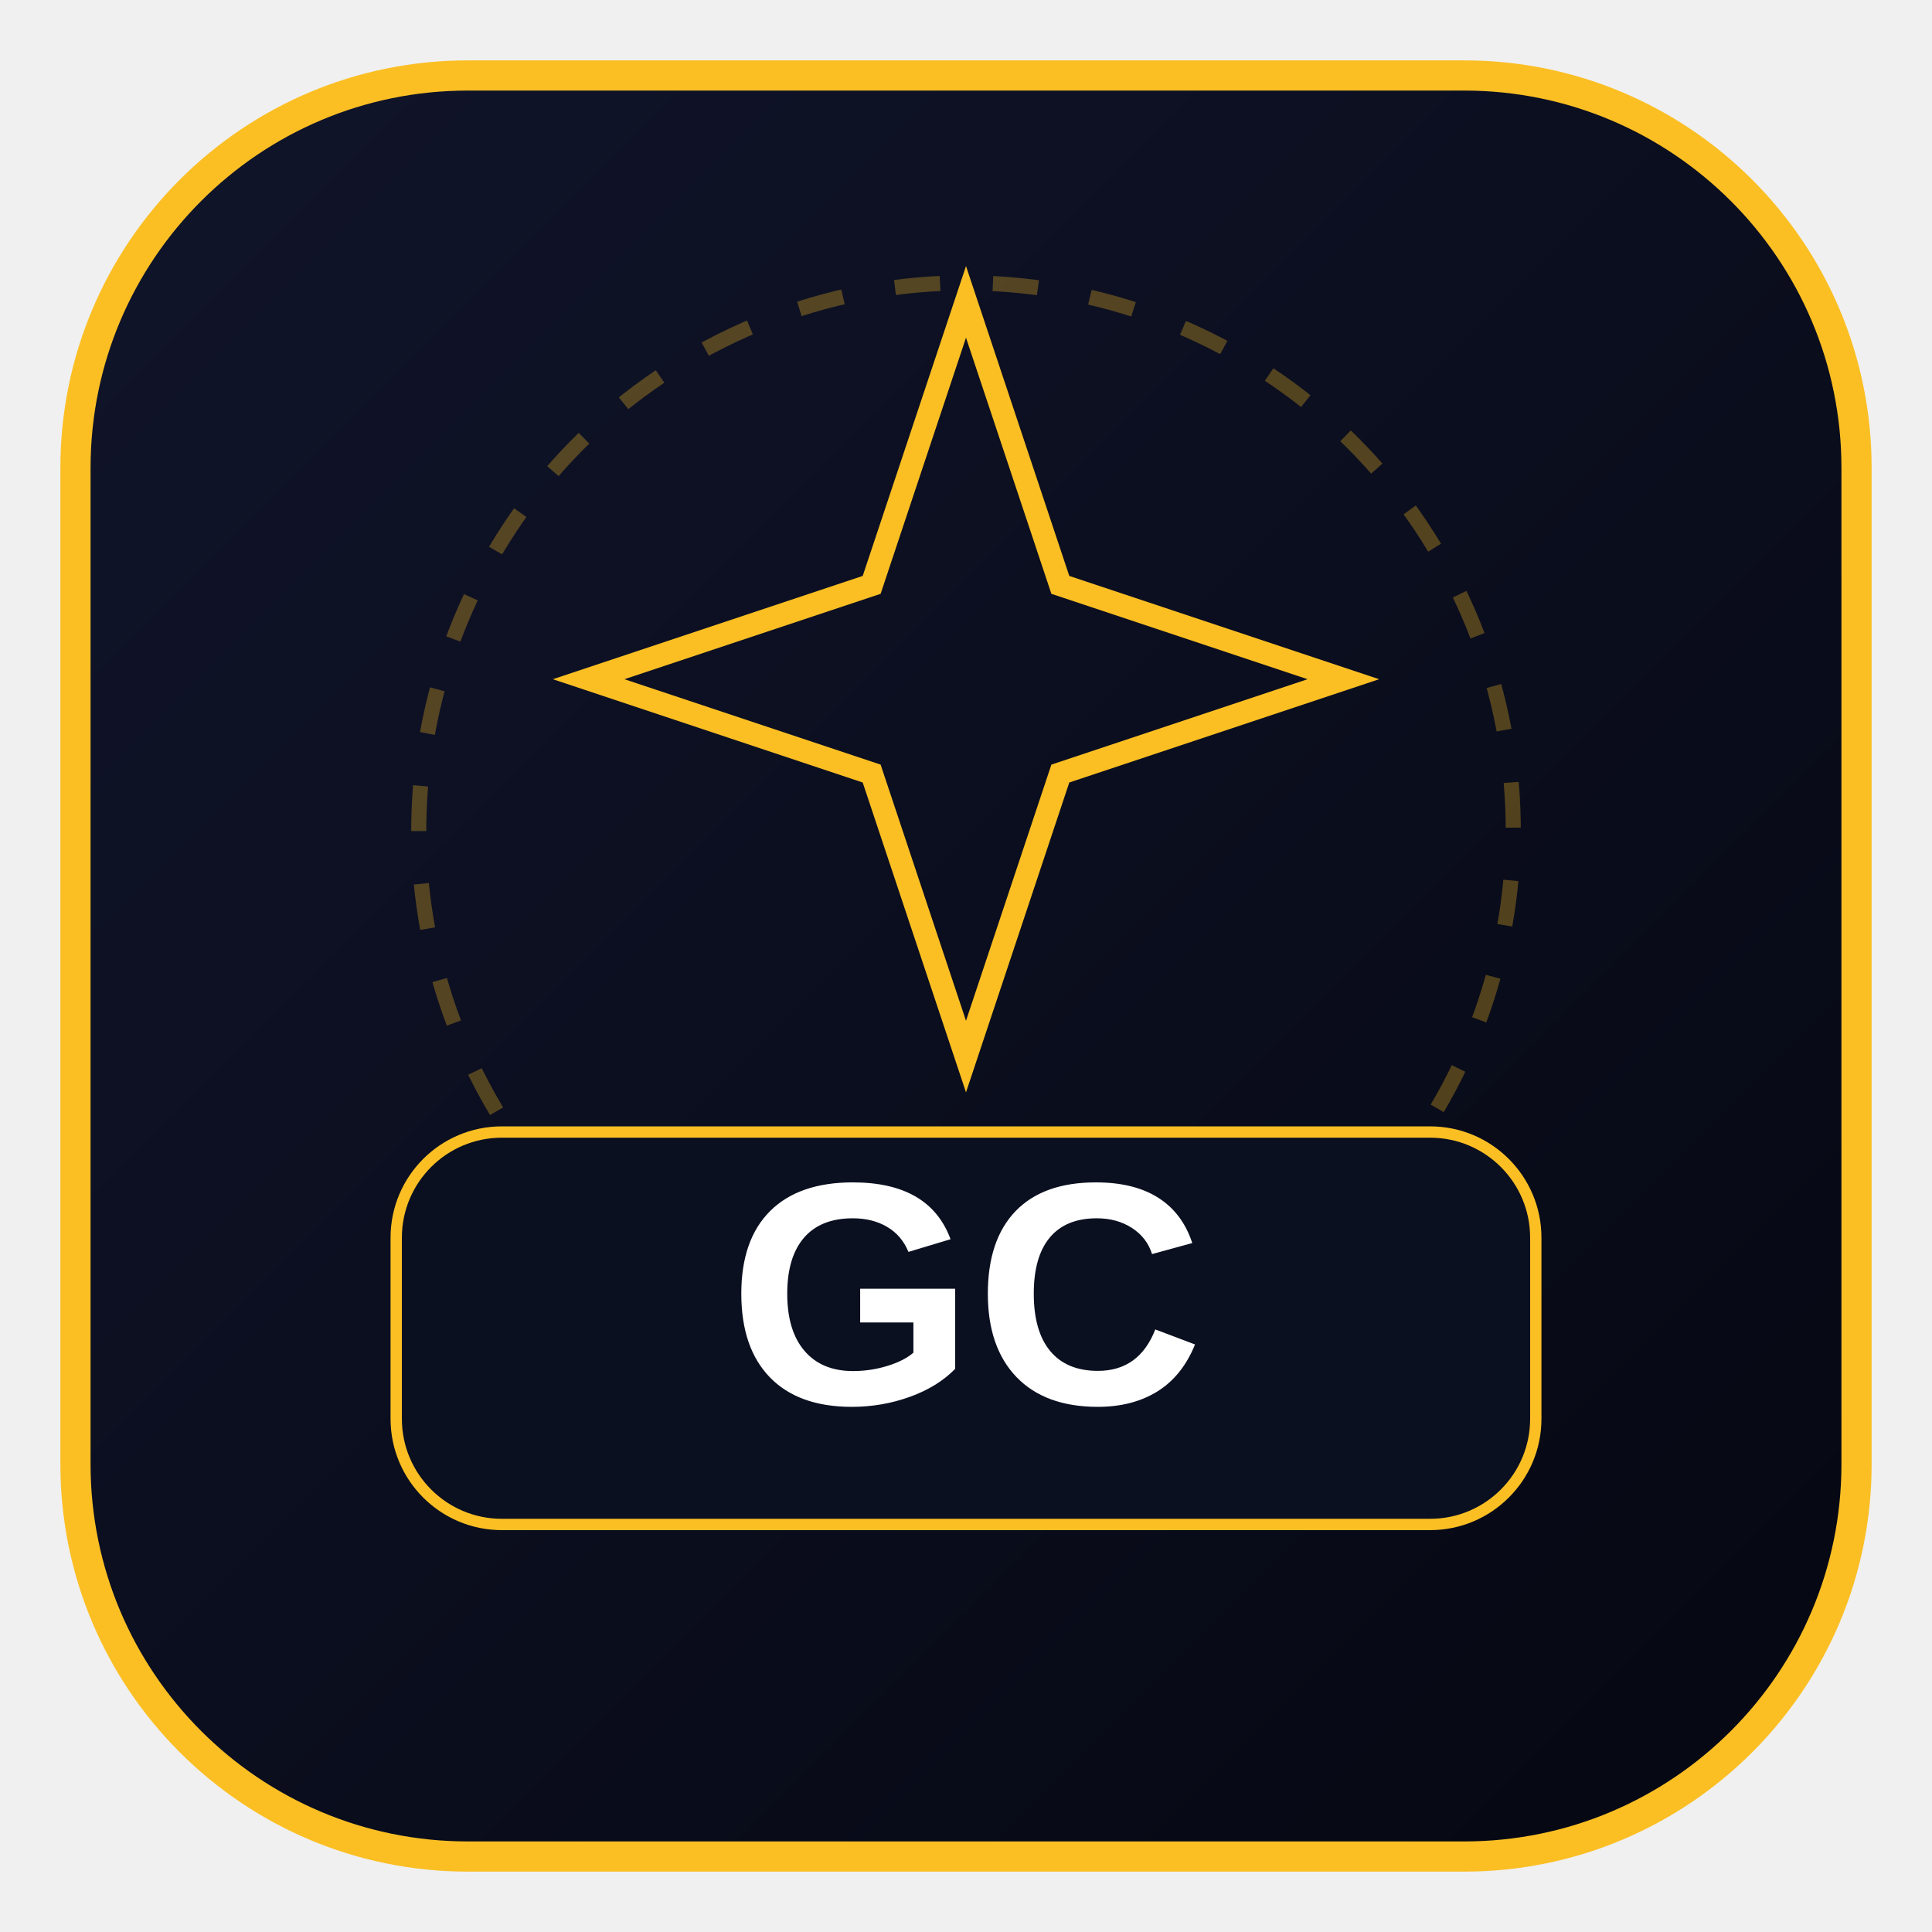
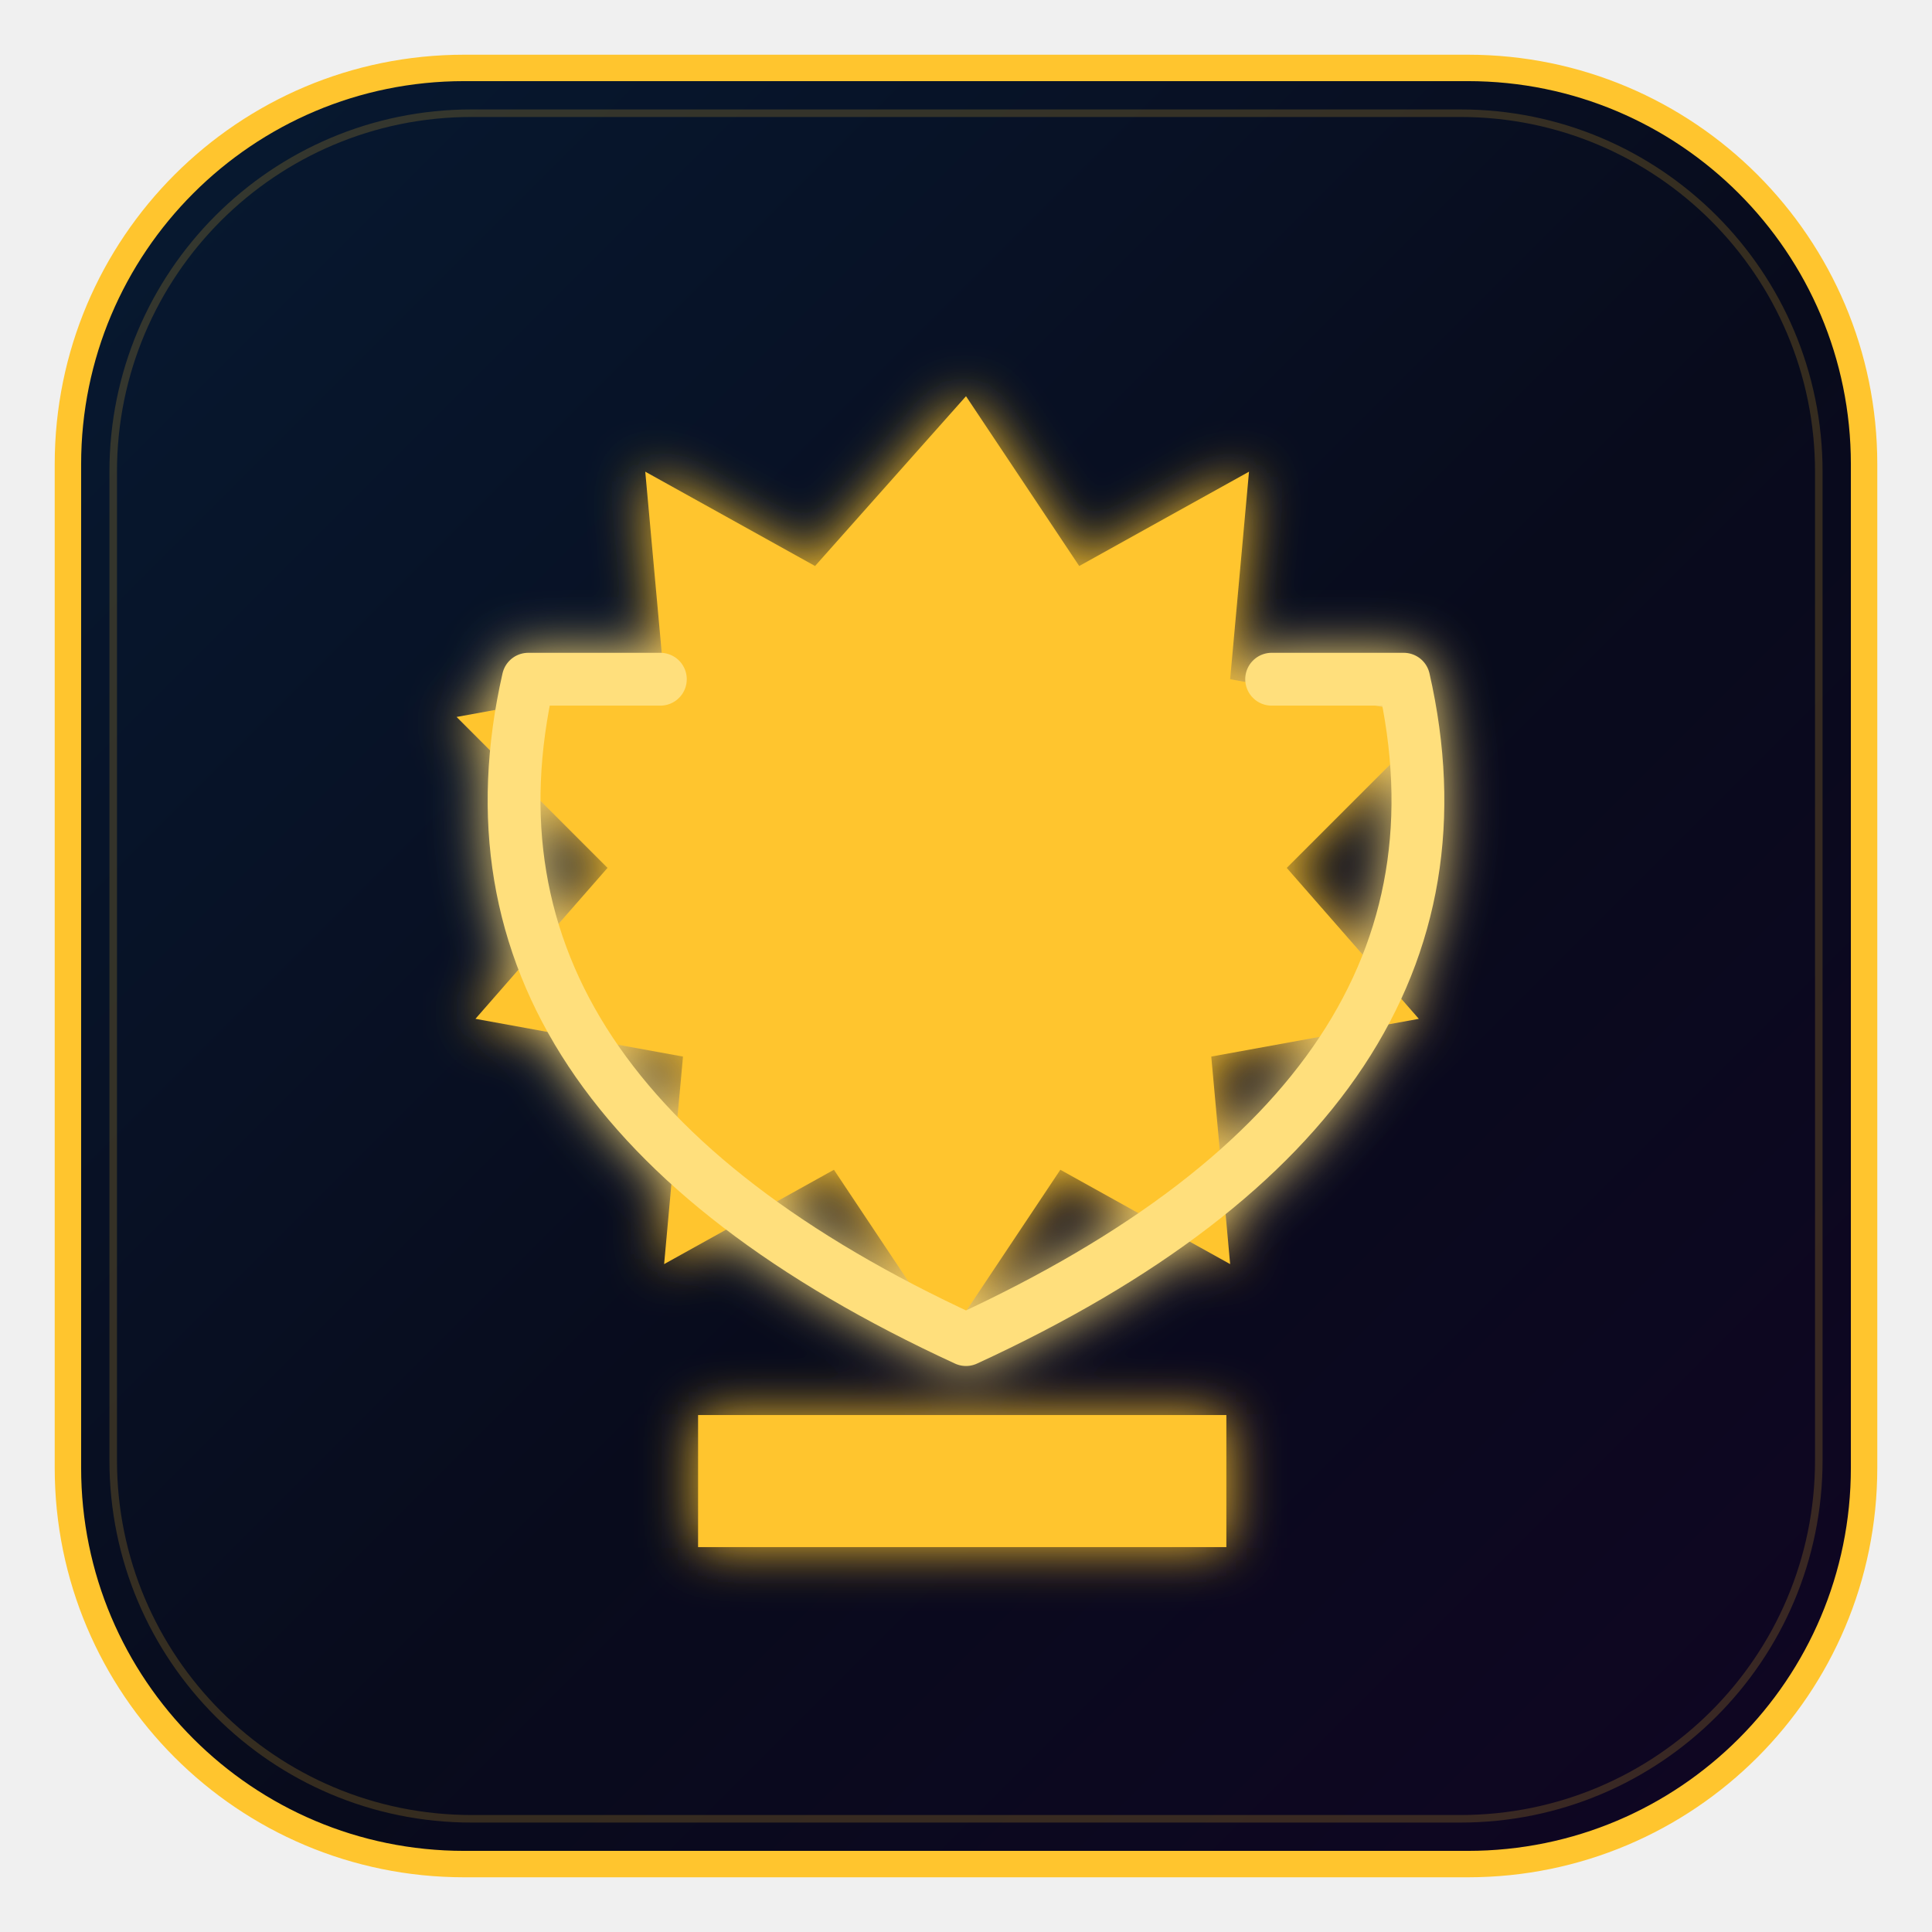
<svg xmlns="http://www.w3.org/2000/svg" width="512" height="512" viewBox="0 0 512 512">
  <defs>
-     <linearGradient id="b" x1="0" y1="0" x2="1" y2="1">
-       <stop stop-color="#11152b" />
-       <stop offset="1" stop-color="#050711" />
+     <linearGradient id="bg" x1="0" y1="0" x2="1" y2="1">
+       <stop stop-color="#071a32" />
+       <stop offset=".55" stop-color="#080b1c" />
+       <stop offset="1" stop-color="#100523" />
    </linearGradient>
+     <filter id="glow">
+       <feGaussianBlur stdDeviation="7" result="b" />
+       <feMerge>
+         <feMergeNode in="b" />
+         <feMergeNode in="SourceGraphic" />
+       </feMerge>
+     </filter>
  </defs>
-   <rect x="20" y="20" width="472" height="472" rx="104" fill="url(#b)" stroke="#fbbf24" stroke-width="8" />
-   <circle cx="256" cy="220" r="145" fill="none" stroke="#fbbf24" stroke-opacity=".3" stroke-width="4" stroke-dasharray="12 14" transform="rotate(962 256 220)" />
-   <path d="M256 80 L281 155 L356 180 L281 205 L256 280 L231 205 L156 180 L231 155 Z" fill="none" stroke="#fbbf24" stroke-width="6" />
-   <rect x="105" y="300" width="302" height="104" rx="28" fill="#0b1020" stroke="#fbbf24" stroke-width="3" />
-   <text x="256" y="372" fill="#fff" font-family="Arial,sans-serif" font-size="84" font-weight="800" text-anchor="middle">GC</text>
+   <rect x="18" y="18" width="476" height="476" rx="105" fill="url(#bg)" stroke="#ffc52e" stroke-width="7" />
+   <rect x="30" y="30" width="452" height="452" rx="95" fill="none" stroke="#ffc52e" stroke-opacity=".18" stroke-width="2" />
+   <g color="#ffc52e" filter="url(#glow)" stroke-linecap="round" stroke-linejoin="round">
+     <path d="M256 105l30 45 45-25-5 55 55 10-40 40 35 40-55 10 5 55-45-25-30 45-30-45-45 25 5-55-55-10 35-40-40-40 55-10-5-55 45 25z" fill="currentColor" />
+     <path d="M175 180h-35q-25 110 116 175 141-65 116-175h-35" fill="none" stroke="#ffdf7b" stroke-width="14" />
+     <path d="M185 375h140v35H185z" fill="currentColor" />
+   </g>
</svg>
